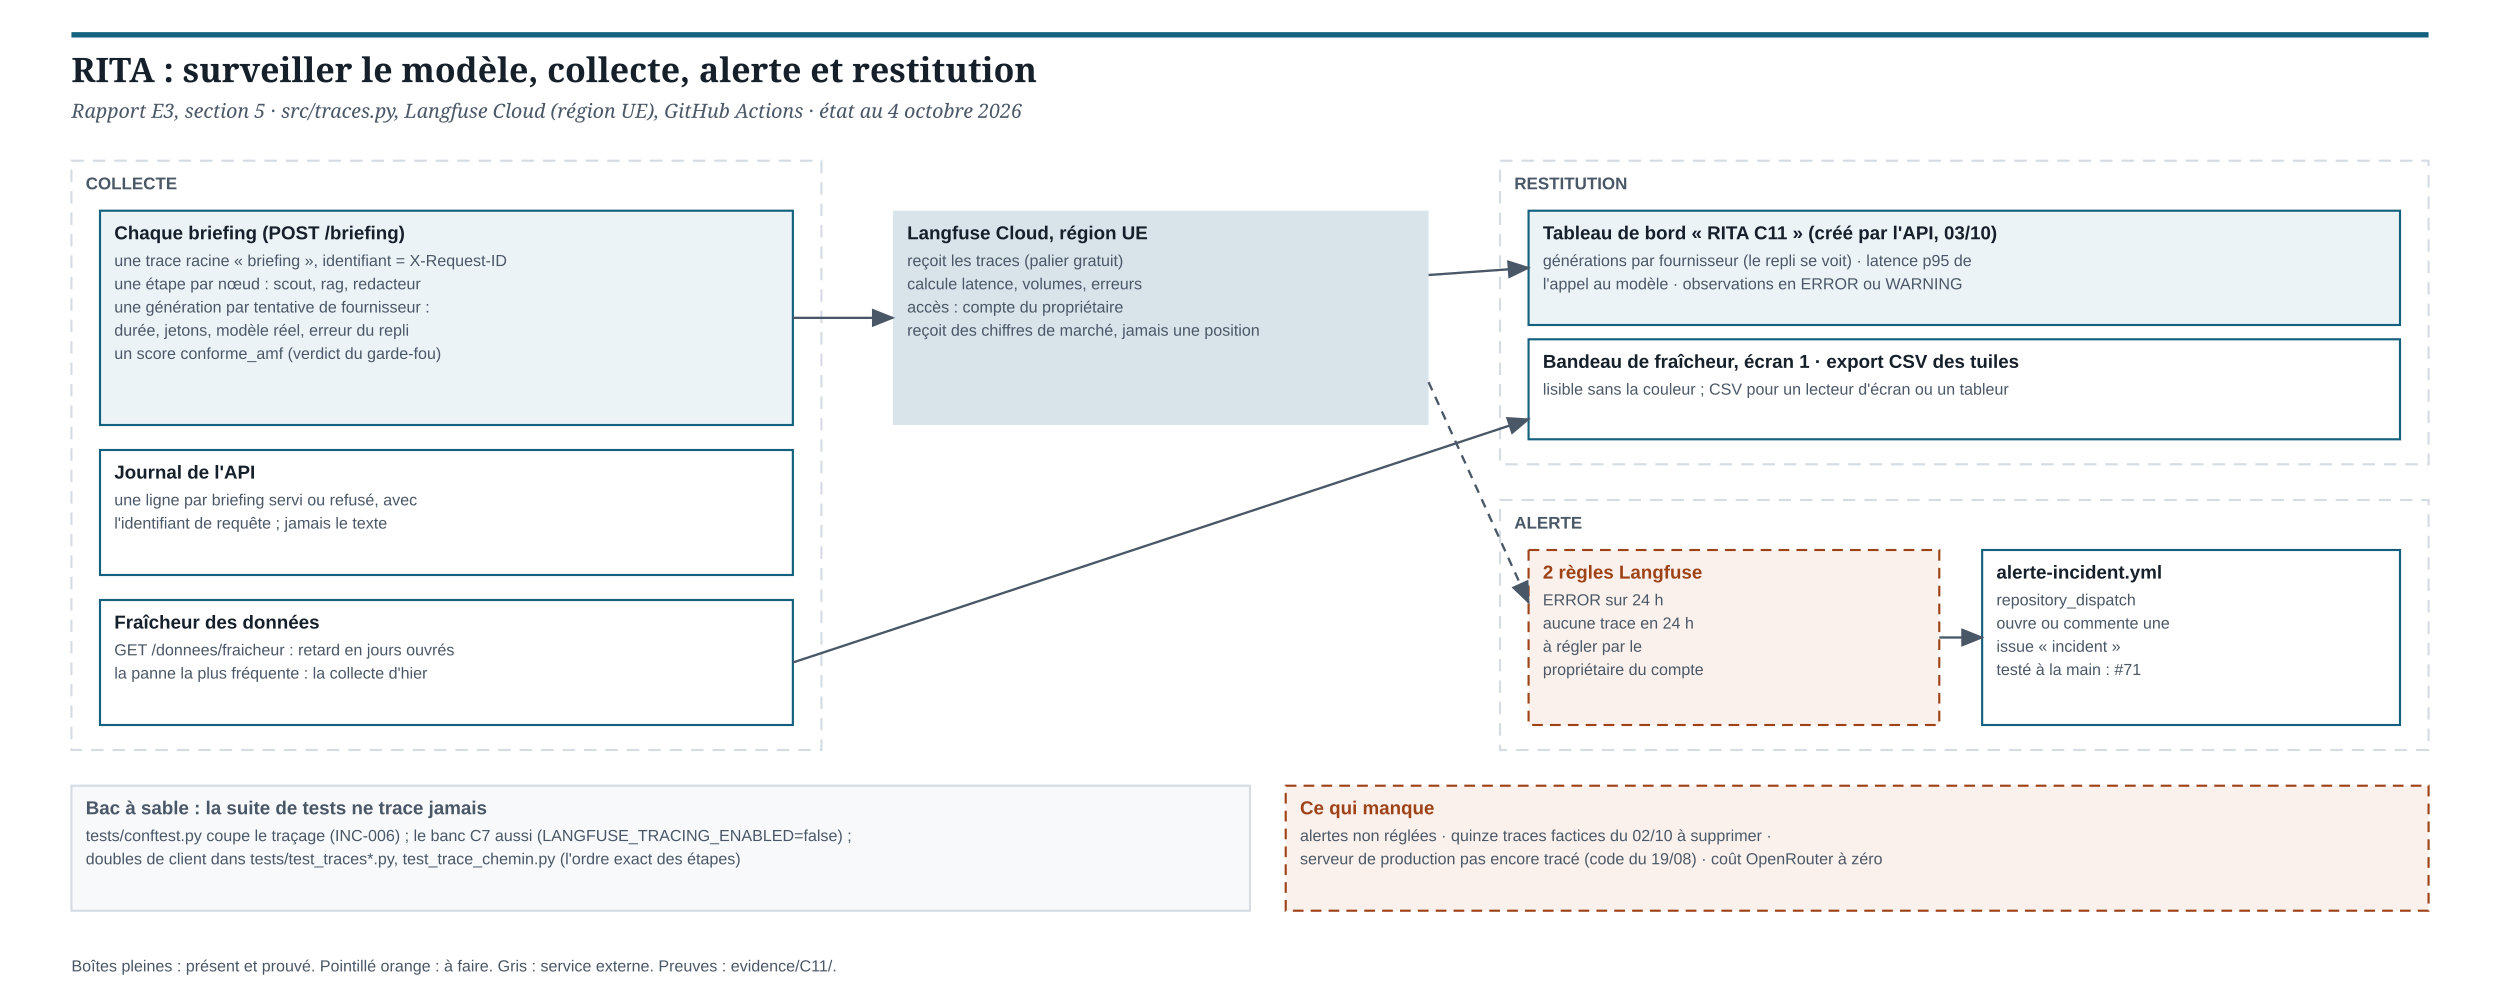
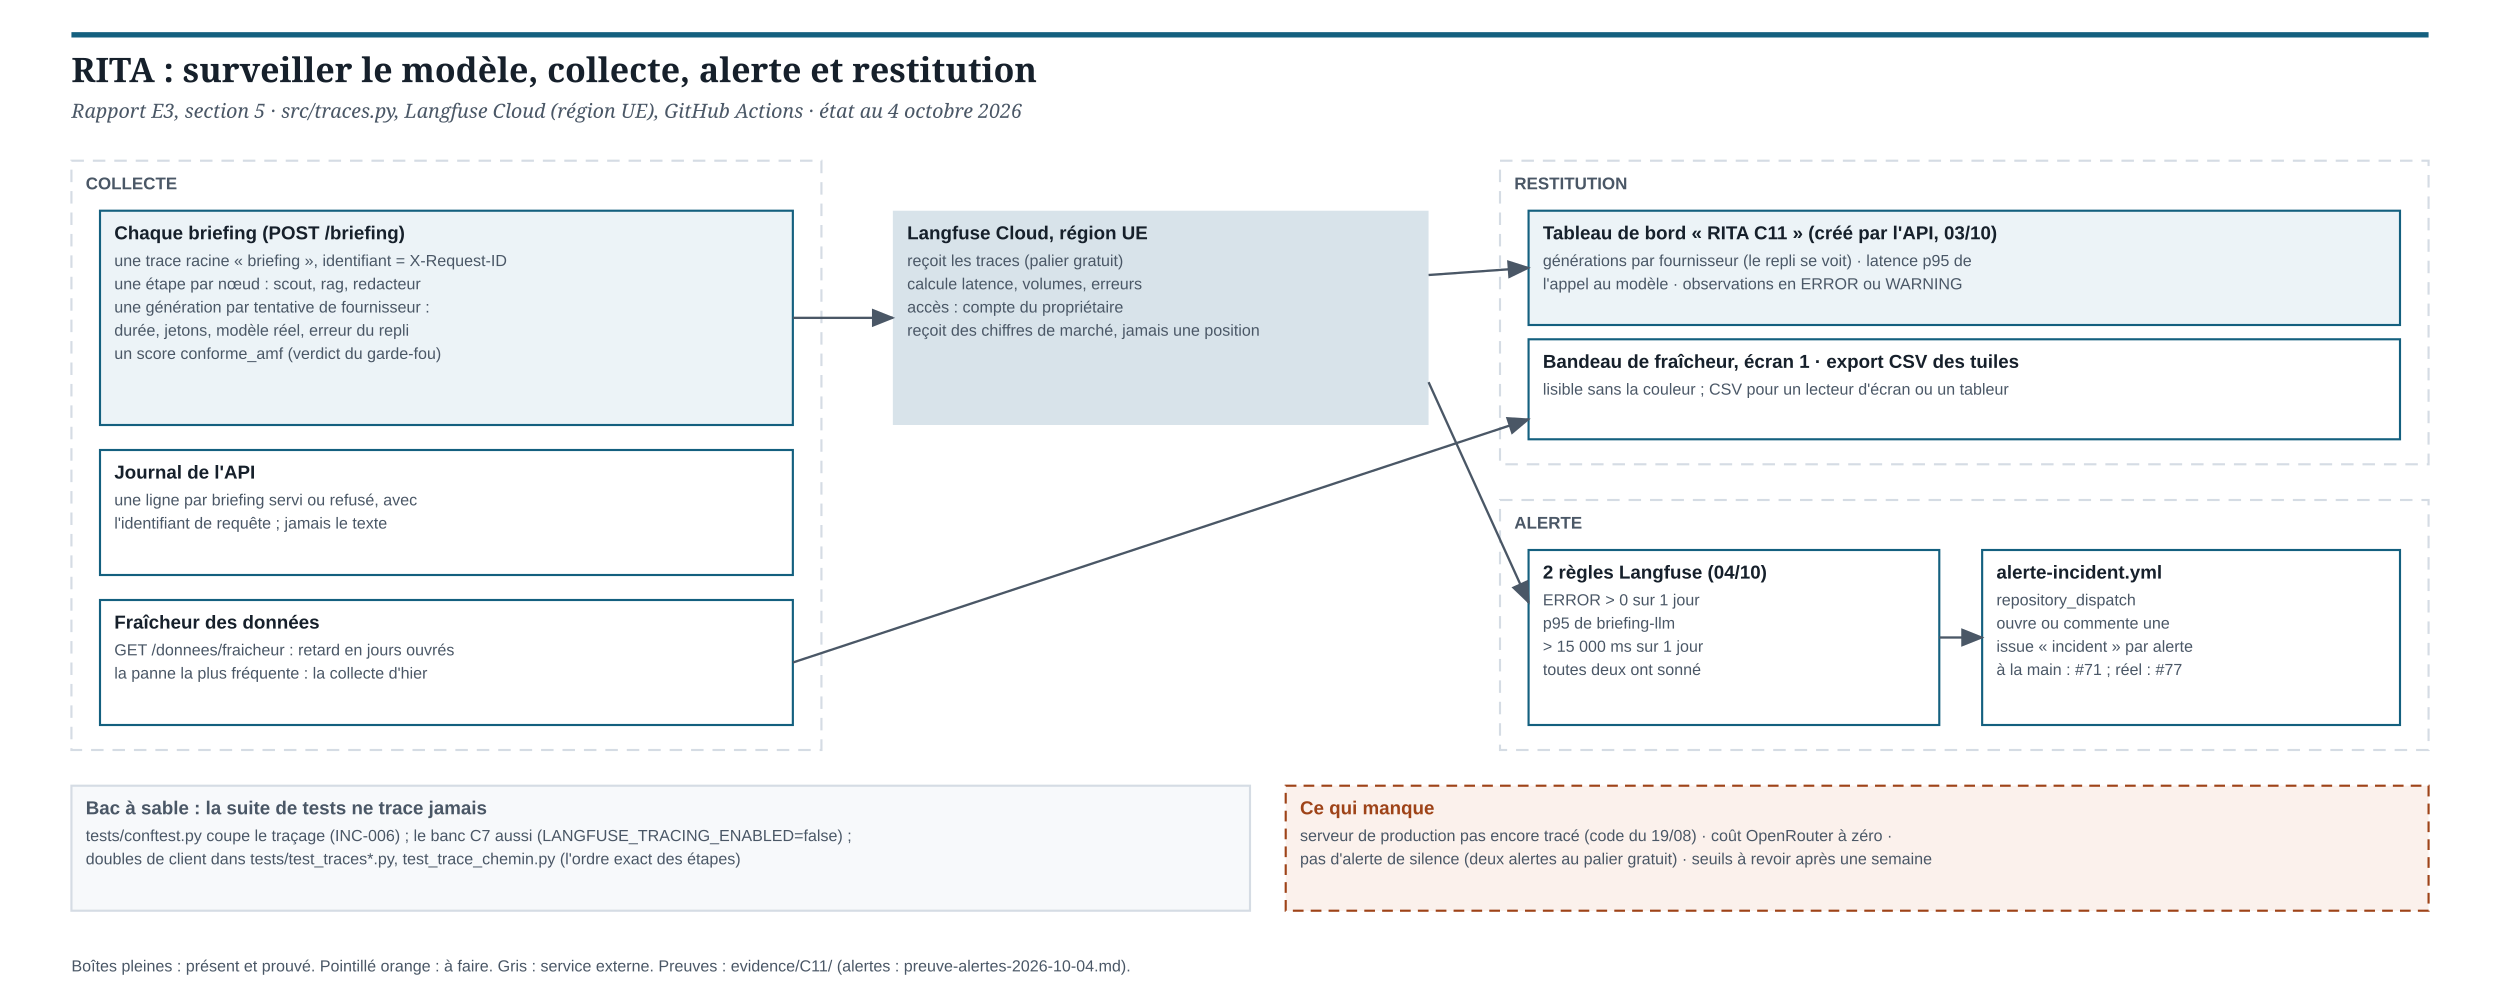
<svg xmlns="http://www.w3.org/2000/svg" width="1400" height="560" viewBox="0 0 1400 560" font-family="Segoe UI,Calibri,Arial,sans-serif">
  <defs>
    <marker id="fl" markerWidth="10" markerHeight="8" refX="9" refY="4" orient="auto">
      <polygon points="0 0,10 4,0 8" fill="#4A5766" />
    </marker>
  </defs>
  <rect width="1400" height="560" fill="#FFFFFF" />
  <rect x="40" y="18" width="1320" height="3" fill="#14607F" />
  <text x="40" y="46" font-family="Georgia,serif" font-size="19" font-weight="600" fill="#16202B">RITA : surveiller le modèle, collecte, alerte et restitution</text>
  <text x="40" y="66" font-family="Georgia,serif" font-size="11" font-style="italic" fill="#4A5766">Rapport E3, section 5 · src/traces.py, Langfuse Cloud (région UE), GitHub Actions · état au 4 octobre 2026</text>
  <rect x="40" y="90" width="420" height="330" fill="none" stroke="#D5DCE4" stroke-width="1.2" stroke-dasharray="7,5" />
  <text x="48" y="106" font-size="9.5" font-weight="700" fill="#4A5766">COLLECTE</text>
  <rect x="56" y="118" width="388" height="120" fill="#ECF3F7" stroke="#14607F" stroke-width="1.2" />
  <text x="64" y="134" font-size="10.5" font-weight="700" fill="#16202B">Chaque briefing (POST /briefing)</text>
  <text x="64" y="149" font-size="9" fill="#4A5766">une trace racine « briefing », identifiant = X-Request-ID</text>
  <text x="64" y="162" font-size="9" fill="#4A5766">une étape par nœud : scout, rag, redacteur</text>
  <text x="64" y="175" font-size="9" fill="#4A5766">une génération par tentative de fournisseur :</text>
  <text x="64" y="188" font-size="9" fill="#4A5766">  durée, jetons, modèle réel, erreur du repli</text>
  <text x="64" y="201" font-size="9" fill="#4A5766">un score conforme_amf (verdict du garde-fou)</text>
  <rect x="56" y="252" width="388" height="70" fill="#FFFFFF" stroke="#14607F" stroke-width="1.2" />
  <text x="64" y="268" font-size="10.5" font-weight="700" fill="#16202B">Journal de l'API</text>
  <text x="64" y="283" font-size="9" fill="#4A5766">une ligne par briefing servi ou refusé, avec</text>
  <text x="64" y="296" font-size="9" fill="#4A5766">l'identifiant de requête ; jamais le texte</text>
  <rect x="56" y="336" width="388" height="70" fill="#FFFFFF" stroke="#14607F" stroke-width="1.2" />
  <text x="64" y="352" font-size="10.5" font-weight="700" fill="#16202B">Fraîcheur des données</text>
  <text x="64" y="367" font-size="9" fill="#4A5766">GET /donnees/fraicheur : retard en jours ouvrés</text>
  <text x="64" y="380" font-size="9" fill="#4A5766">la panne la plus fréquente : la collecte d'hier</text>
  <rect x="500" y="118" width="300" height="120" fill="#D8E3EA" stroke="none" stroke-width="1.2" />
  <text x="508" y="134" font-size="10.5" font-weight="700" fill="#16202B">Langfuse Cloud, région UE</text>
  <text x="508" y="149" font-size="9" fill="#4A5766">reçoit les traces (palier gratuit)</text>
  <text x="508" y="162" font-size="9" fill="#4A5766">calcule latence, volumes, erreurs</text>
  <text x="508" y="175" font-size="9" fill="#4A5766">accès : compte du propriétaire</text>
  <text x="508" y="188" font-size="9" fill="#4A5766">reçoit des chiffres de marché, jamais une position</text>
  <rect x="840" y="90" width="520" height="170" fill="none" stroke="#D5DCE4" stroke-width="1.2" stroke-dasharray="7,5" />
  <text x="848" y="106" font-size="9.5" font-weight="700" fill="#4A5766">RESTITUTION</text>
  <rect x="856" y="118" width="488" height="64" fill="#ECF3F7" stroke="#14607F" stroke-width="1.2" />
  <text x="864" y="134" font-size="10.5" font-weight="700" fill="#16202B">Tableau de bord « RITA C11 » (créé par l'API, 03/10)</text>
  <text x="864" y="149" font-size="9" fill="#4A5766">générations par fournisseur (le repli se voit) · latence p95 de</text>
  <text x="864" y="162" font-size="9" fill="#4A5766">l'appel au modèle · observations en ERROR ou WARNING</text>
  <rect x="856" y="190" width="488" height="56" fill="#FFFFFF" stroke="#14607F" stroke-width="1.2" />
  <text x="864" y="206" font-size="10.5" font-weight="700" fill="#16202B">Bandeau de fraîcheur, écran 1 · export CSV des tuiles</text>
  <text x="864" y="221" font-size="9" fill="#4A5766">lisible sans la couleur ; CSV pour un lecteur d'écran ou un tableur</text>
  <rect x="840" y="280" width="520" height="140" fill="none" stroke="#D5DCE4" stroke-width="1.2" stroke-dasharray="7,5" />
  <text x="848" y="296" font-size="9.5" font-weight="700" fill="#4A5766">ALERTE</text>
-   <rect x="856" y="308" width="230" height="98" fill="#FBF1EC" stroke="#9E4318" stroke-width="1.2" stroke-dasharray="6,4" />
-   <text x="864" y="324" font-size="10.5" font-weight="700" fill="#9E4318">2 règles Langfuse</text>
-   <text x="864" y="339" font-size="9" fill="#4A5766">ERROR sur 24 h</text>
-   <text x="864" y="352" font-size="9" fill="#4A5766">aucune trace en 24 h</text>
-   <text x="864" y="365" font-size="9" fill="#4A5766">à régler par le</text>
-   <text x="864" y="378" font-size="9" fill="#4A5766">propriétaire du compte</text>
+   <rect x="856" y="308" width="230" height="98" fill="#FFFFFF" stroke="#14607F" stroke-width="1.2" />
+   <text x="864" y="324" font-size="10.5" font-weight="700" fill="#16202B">2 règles Langfuse (04/10)</text>
+   <text x="864" y="339" font-size="9" fill="#4A5766">ERROR &gt; 0 sur 1 jour</text>
+   <text x="864" y="352" font-size="9" fill="#4A5766">p95 de briefing-llm</text>
+   <text x="864" y="365" font-size="9" fill="#4A5766">  &gt; 15 000 ms sur 1 jour</text>
+   <text x="864" y="378" font-size="9" fill="#4A5766">toutes deux ont sonné</text>
  <rect x="1110" y="308" width="234" height="98" fill="#FFFFFF" stroke="#14607F" stroke-width="1.2" />
  <text x="1118" y="324" font-size="10.5" font-weight="700" fill="#16202B">alerte-incident.yml</text>
  <text x="1118" y="339" font-size="9" fill="#4A5766">repository_dispatch</text>
  <text x="1118" y="352" font-size="9" fill="#4A5766">ouvre ou commente une</text>
-   <text x="1118" y="365" font-size="9" fill="#4A5766">issue « incident »</text>
-   <text x="1118" y="378" font-size="9" fill="#4A5766">testé à la main : #71</text>
+   <text x="1118" y="365" font-size="9" fill="#4A5766">issue « incident » par alerte</text>
+   <text x="1118" y="378" font-size="9" fill="#4A5766">à la main : #71 ; réel : #77</text>
  <rect x="40" y="440" width="660" height="70" fill="#F7F9FB" stroke="#D5DCE4" stroke-width="1.2" />
  <text x="48" y="456" font-size="10.5" font-weight="700" fill="#4A5766">Bac à sable : la suite de tests ne trace jamais</text>
  <text x="48" y="471" font-size="9" fill="#4A5766">tests/conftest.py coupe le traçage (INC-006) ; le banc C7 aussi (LANGFUSE_TRACING_ENABLED=false) ;</text>
  <text x="48" y="484" font-size="9" fill="#4A5766">doubles de client dans tests/test_traces*.py, test_trace_chemin.py (l'ordre exact des étapes)</text>
  <rect x="720" y="440" width="640" height="70" fill="#FBF1EC" stroke="#9E4318" stroke-width="1.2" stroke-dasharray="6,4" />
  <text x="728" y="456" font-size="10.5" font-weight="700" fill="#9E4318">Ce qui manque</text>
-   <text x="728" y="471" font-size="9" fill="#4A5766">alertes non réglées · quinze traces factices du 02/10 à supprimer ·</text>
-   <text x="728" y="484" font-size="9" fill="#4A5766">serveur de production pas encore tracé (code du 19/08) · coût OpenRouter à zéro</text>
+   <text x="728" y="471" font-size="9" fill="#4A5766">serveur de production pas encore tracé (code du 19/08) · coût OpenRouter à zéro ·</text>
+   <text x="728" y="484" font-size="9" fill="#4A5766">pas d'alerte de silence (deux alertes au palier gratuit) · seuils à revoir après une semaine</text>
  <line x1="444" y1="178.0" x2="500" y2="178.0" stroke="#4A5766" stroke-width="1.3" marker-end="url(#fl)" />
  <line x1="800" y1="154.0" x2="856" y2="150.0" stroke="#4A5766" stroke-width="1.3" marker-end="url(#fl)" />
-   <line x1="800" y1="214.0" x2="856" y2="337.4" stroke="#4A5766" stroke-width="1.3" marker-end="url(#fl)" stroke-dasharray="5,4" />
+   <line x1="800" y1="214.0" x2="856" y2="337.4" stroke="#4A5766" stroke-width="1.3" marker-end="url(#fl)" />
  <line x1="1086" y1="357.0" x2="1110" y2="357.0" stroke="#4A5766" stroke-width="1.3" marker-end="url(#fl)" />
  <line x1="444" y1="371.0" x2="856" y2="234.8" stroke="#4A5766" stroke-width="1.3" marker-end="url(#fl)" />
-   <text x="40" y="544" font-size="9" fill="#4A5766">Boîtes pleines : présent et prouvé. Pointillé orange : à faire. Gris : service externe. Preuves : evidence/C11/.</text>
+   <text x="40" y="544" font-size="9" fill="#4A5766">Boîtes pleines : présent et prouvé. Pointillé orange : à faire. Gris : service externe. Preuves : evidence/C11/ (alertes : preuve-alertes-2026-10-04.md).</text>
</svg>
